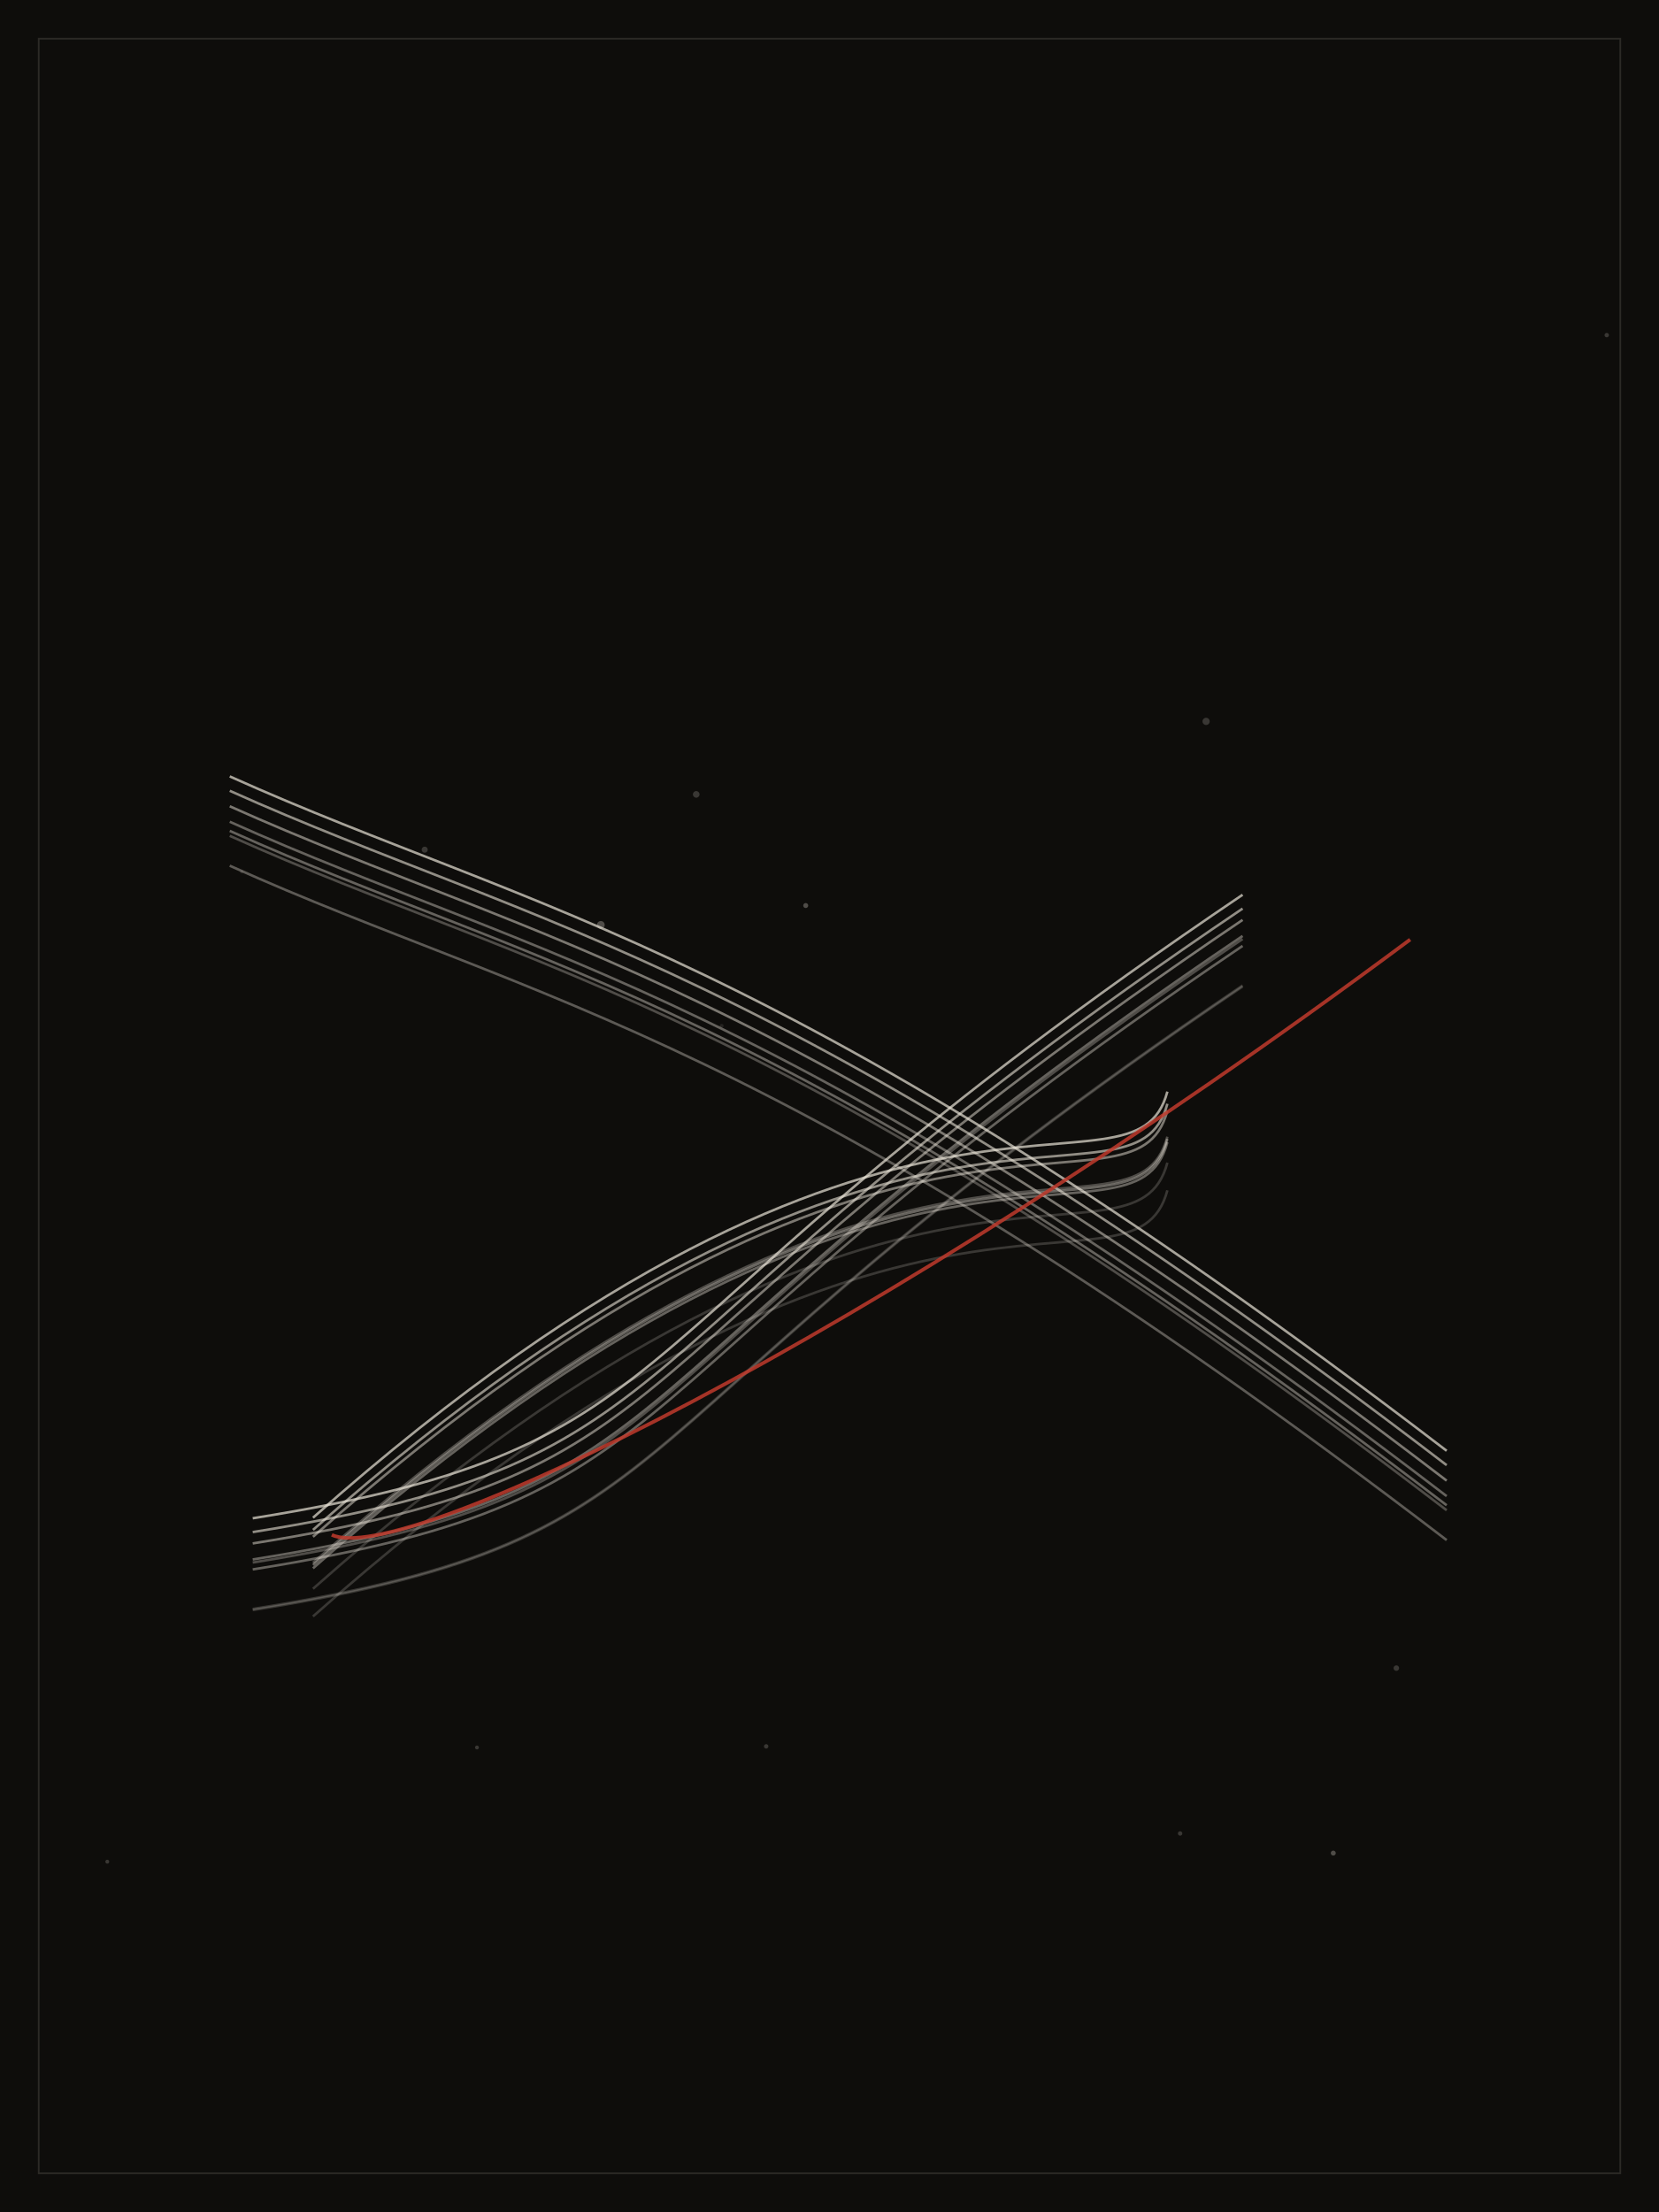
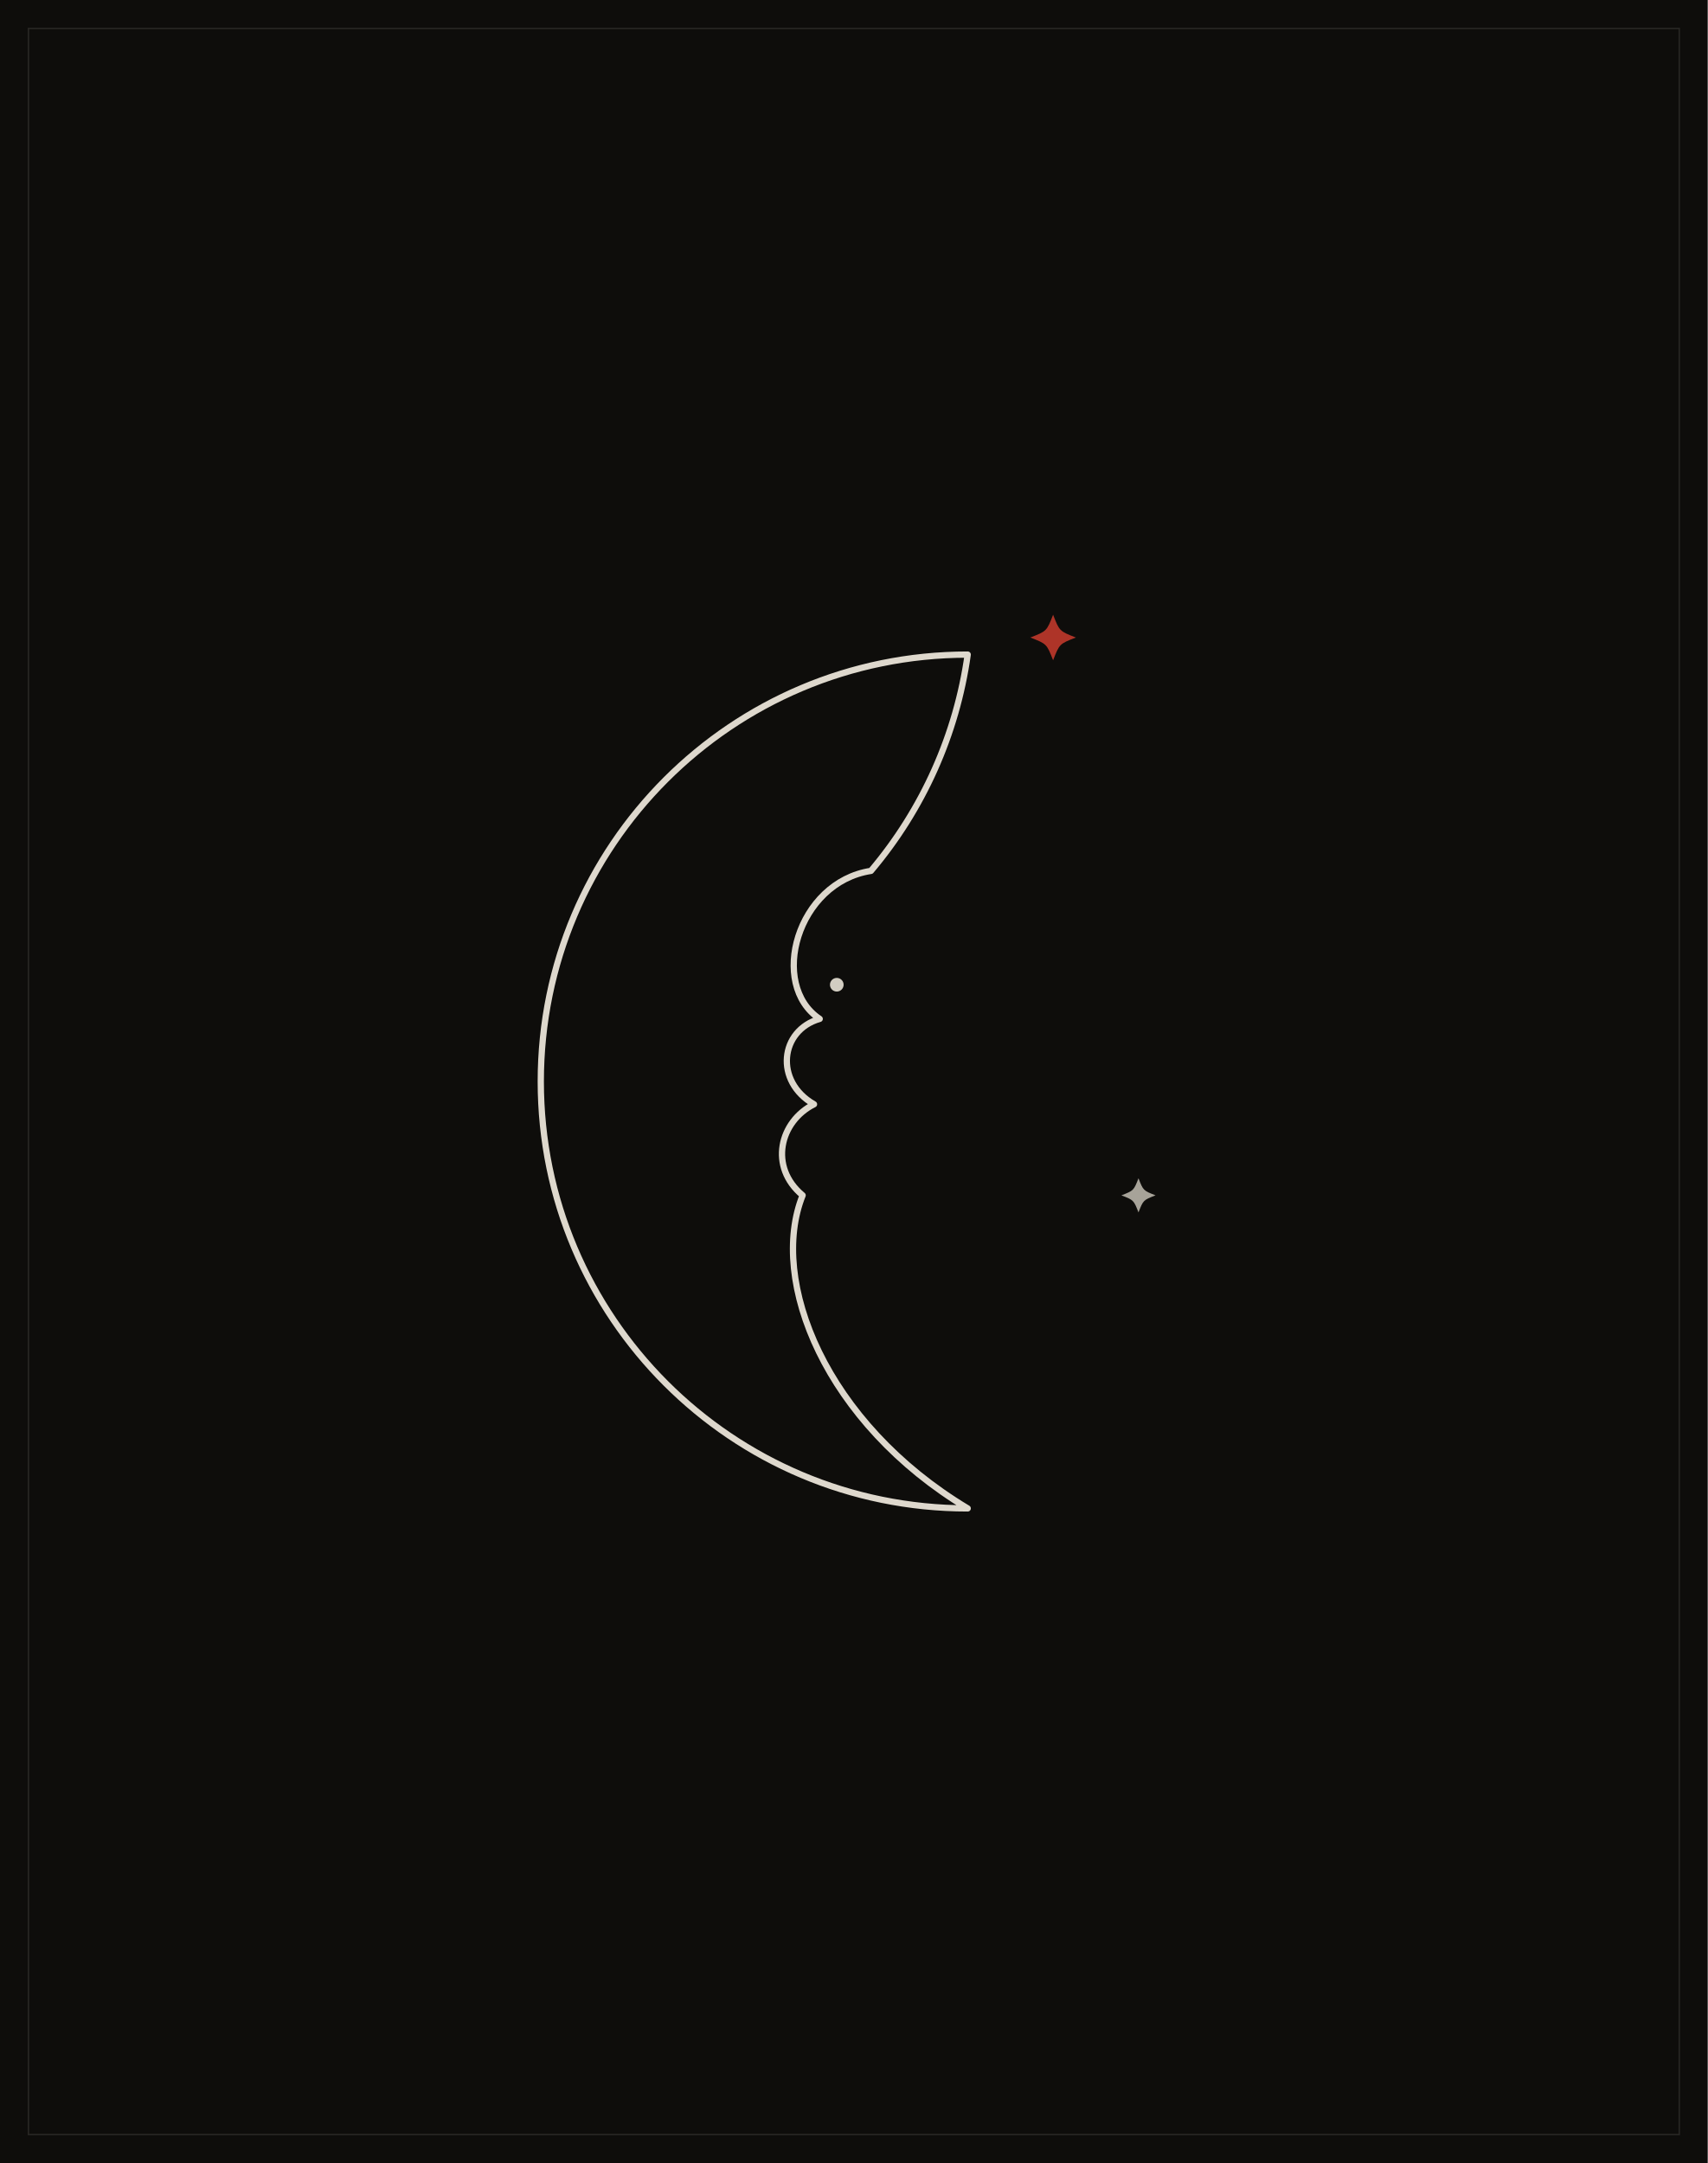
- <svg xmlns="http://www.w3.org/2000/svg" viewBox="0 0 600 800" width="600" height="800">
-   <rect width="600" height="800" fill="#0e0d0b" />
-   <rect x="14" y="14" width="572" height="772" fill="none" stroke="#e8e2d6" stroke-width="0.6" opacity="0.14" />
-   <path d="M 91.4 549.1 C 257.7 522.6, 210.4 484.9, 449.4 323.6" stroke="#e8e2d6" stroke-width="0.9" fill="none" opacity="0.7" transform="translate(0 0)" />
-   <path d="M 91.4 549.1 C 257.7 522.6, 210.4 484.9, 449.4 323.6" stroke="#e8e2d6" stroke-width="0.9" fill="none" opacity="0.6" transform="translate(0 5)" />
-   <path d="M 91.4 549.1 C 257.7 522.6, 210.4 484.9, 449.4 323.6" stroke="#e8e2d6" stroke-width="0.9" fill="none" opacity="0.5" transform="translate(0 9.1)" />
-   <path d="M 91.4 549.1 C 257.7 522.6, 210.4 484.9, 449.4 323.6" stroke="#e8e2d6" stroke-width="0.9" fill="none" opacity="0.4" transform="translate(0 14.9)" />
-   <path d="M 91.4 549.1 C 257.7 522.6, 210.4 484.9, 449.4 323.6" stroke="#e8e2d6" stroke-width="0.9" fill="none" opacity="0.4" transform="translate(0 18.5)" />
-   <path d="M 91.4 549.1 C 257.7 522.6, 210.4 484.9, 449.4 323.6" stroke="#e8e2d6" stroke-width="0.9" fill="none" opacity="0.3" transform="translate(0 16)" />
-   <path d="M 91.4 549.1 C 257.7 522.6, 210.4 484.9, 449.4 323.6" stroke="#e8e2d6" stroke-width="0.9" fill="none" opacity="0.2" transform="translate(0 32.8)" />
-   <path d="M 91.4 549.1 C 257.7 522.6, 210.4 484.9, 449.4 323.6" stroke="#e8e2d6" stroke-width="0.9" fill="none" opacity="0.2" transform="translate(0 33.2)" />
-   <path d="M 83.1 280.8 C 193.5 330.4, 283.8 341.5, 523.2 524.7" stroke="#e8e2d6" stroke-width="0.9" fill="none" opacity="0.7" transform="translate(0 0)" />
-   <path d="M 83.1 280.8 C 193.5 330.4, 283.8 341.5, 523.2 524.7" stroke="#e8e2d6" stroke-width="0.9" fill="none" opacity="0.6" transform="translate(0 5.2)" />
-   <path d="M 83.1 280.8 C 193.5 330.4, 283.8 341.5, 523.2 524.7" stroke="#e8e2d6" stroke-width="0.9" fill="none" opacity="0.5" transform="translate(0 10.8)" />
-   <path d="M 83.1 280.8 C 193.5 330.4, 283.8 341.5, 523.2 524.7" stroke="#e8e2d6" stroke-width="0.9" fill="none" opacity="0.4" transform="translate(0 16.4)" />
-   <path d="M 83.1 280.8 C 193.5 330.4, 283.8 341.5, 523.2 524.7" stroke="#e8e2d6" stroke-width="0.9" fill="none" opacity="0.4" transform="translate(0 19.7)" />
-   <path d="M 83.1 280.8 C 193.5 330.4, 283.8 341.5, 523.2 524.7" stroke="#e8e2d6" stroke-width="0.9" fill="none" opacity="0.3" transform="translate(0 21.5)" />
-   <path d="M 83.1 280.8 C 193.5 330.4, 283.8 341.5, 523.2 524.7" stroke="#e8e2d6" stroke-width="0.9" fill="none" opacity="0.2" transform="translate(0 32.3)" />
-   <path d="M 83.1 280.8 C 193.5 330.4, 283.8 341.5, 523.2 524.7" stroke="#e8e2d6" stroke-width="0.9" fill="none" opacity="0.2" transform="translate(0 32.3)" />
-   <path d="M 113.2 548.9 C 325.7 360.4, 409.8 441.3, 422.2 394.8" stroke="#e8e2d6" stroke-width="0.9" fill="none" opacity="0.7" transform="translate(0 0)" />
-   <path d="M 113.2 548.9 C 325.7 360.4, 409.8 441.3, 422.2 394.8" stroke="#e8e2d6" stroke-width="0.9" fill="none" opacity="0.6" transform="translate(0 4.4)" />
-   <path d="M 113.2 548.9 C 325.7 360.4, 409.8 441.3, 422.2 394.8" stroke="#e8e2d6" stroke-width="0.9" fill="none" opacity="0.5" transform="translate(0 6.9)" />
-   <path d="M 113.2 548.9 C 325.7 360.4, 409.8 441.3, 422.2 394.8" stroke="#e8e2d6" stroke-width="0.9" fill="none" opacity="0.4" transform="translate(0 17.1)" />
-   <path d="M 113.2 548.9 C 325.7 360.4, 409.8 441.3, 422.2 394.8" stroke="#e8e2d6" stroke-width="0.9" fill="none" opacity="0.4" transform="translate(0 18.3)" />
-   <path d="M 113.2 548.9 C 325.7 360.4, 409.8 441.3, 422.2 394.8" stroke="#e8e2d6" stroke-width="0.9" fill="none" opacity="0.3" transform="translate(0 16.3)" />
-   <path d="M 113.2 548.9 C 325.7 360.4, 409.8 441.3, 422.2 394.8" stroke="#e8e2d6" stroke-width="0.9" fill="none" opacity="0.2" transform="translate(0 25.7)" />
-   <path d="M 113.2 548.9 C 325.7 360.4, 409.8 441.3, 422.2 394.8" stroke="#e8e2d6" stroke-width="0.9" fill="none" opacity="0.2" transform="translate(0 35.7)" />
-   <path d="M 120 555.1 C 144.8 566.9, 313.1 486.4, 510 339.8" stroke="#c0392b" stroke-width="1.3" fill="none" opacity="0.85" />
-   <circle cx="291.4" cy="327.5" r="0.9" fill="#e8e2d6" opacity="0.3" />
-   <circle cx="38.8" cy="673.3" r="0.7" fill="#e8e2d6" opacity="0.2" />
-   <circle cx="505" cy="603.3" r="1" fill="#e8e2d6" opacity="0.2" />
-   <circle cx="251.8" cy="287.3" r="1.2" fill="#e8e2d6" opacity="0.2" />
-   <circle cx="153.6" cy="307.3" r="1.1" fill="#e8e2d6" opacity="0.2" />
-   <circle cx="217.3" cy="334.5" r="1.4" fill="#e8e2d6" opacity="0.3" />
-   <circle cx="87.4" cy="315.3" r="0.6" fill="#e8e2d6" opacity="0.1" />
-   <circle cx="581.1" cy="121.2" r="0.8" fill="#e8e2d6" opacity="0.2" />
-   <circle cx="172.5" cy="632" r="0.7" fill="#e8e2d6" opacity="0.2" />
-   <circle cx="426.8" cy="663.1" r="0.8" fill="#e8e2d6" opacity="0.2" />
-   <circle cx="261" cy="371" r="0.7" fill="#e8e2d6" opacity="0.1" />
-   <circle cx="482.2" cy="670.2" r="0.9" fill="#e8e2d6" opacity="0.3" />
-   <circle cx="277.1" cy="631.6" r="0.8" fill="#e8e2d6" opacity="0.2" />
-   <circle cx="436.2" cy="260.9" r="1.3" fill="#e8e2d6" opacity="0.2" />
+ <svg xmlns="http://www.w3.org/2000/svg" viewBox="0 0 600 760" width="600" height="760">
+   <rect width="600" height="760" fill="#0e0d0b" />
+   <rect x="10" y="10" width="580" height="740" fill="none" stroke="#e8e2d6" stroke-width="0.5" opacity="0.12" />
+   <path d="M 340,230 A 150,150 0 1 0 340,530 C 290,500 270,450 282,420 C 270,410 274,394 286,388 C 272,380 274,362 288,358 C 270,346 280,310 306,306 A 150,150 0 0 0 340,230 Z" fill="none" stroke="#e8e2d6" stroke-width="2.2" stroke-linecap="round" stroke-linejoin="round" opacity="0.95" />
+   <circle cx="294" cy="346" r="2.4" fill="#e8e2d6" opacity="0.9" />
+   <path d="M 370,216 C 372.24,221.76 372.24,221.76 378,224 C 372.24,226.24 372.24,226.24 370,232 C 367.76,226.24 367.76,226.24 362,224 C 367.76,221.76 367.76,221.76 370,216 Z" fill="#c0392b" opacity="0.9" />
+   <path d="M 400,414 C 401.68,418.32 401.68,418.32 406,420 C 401.68,421.68 401.68,421.68 400,426 C 398.32,421.68 398.32,421.68 394,420 C 398.32,418.32 398.32,418.32 400,414 Z" fill="#e8e2d6" opacity="0.7" />
</svg>
